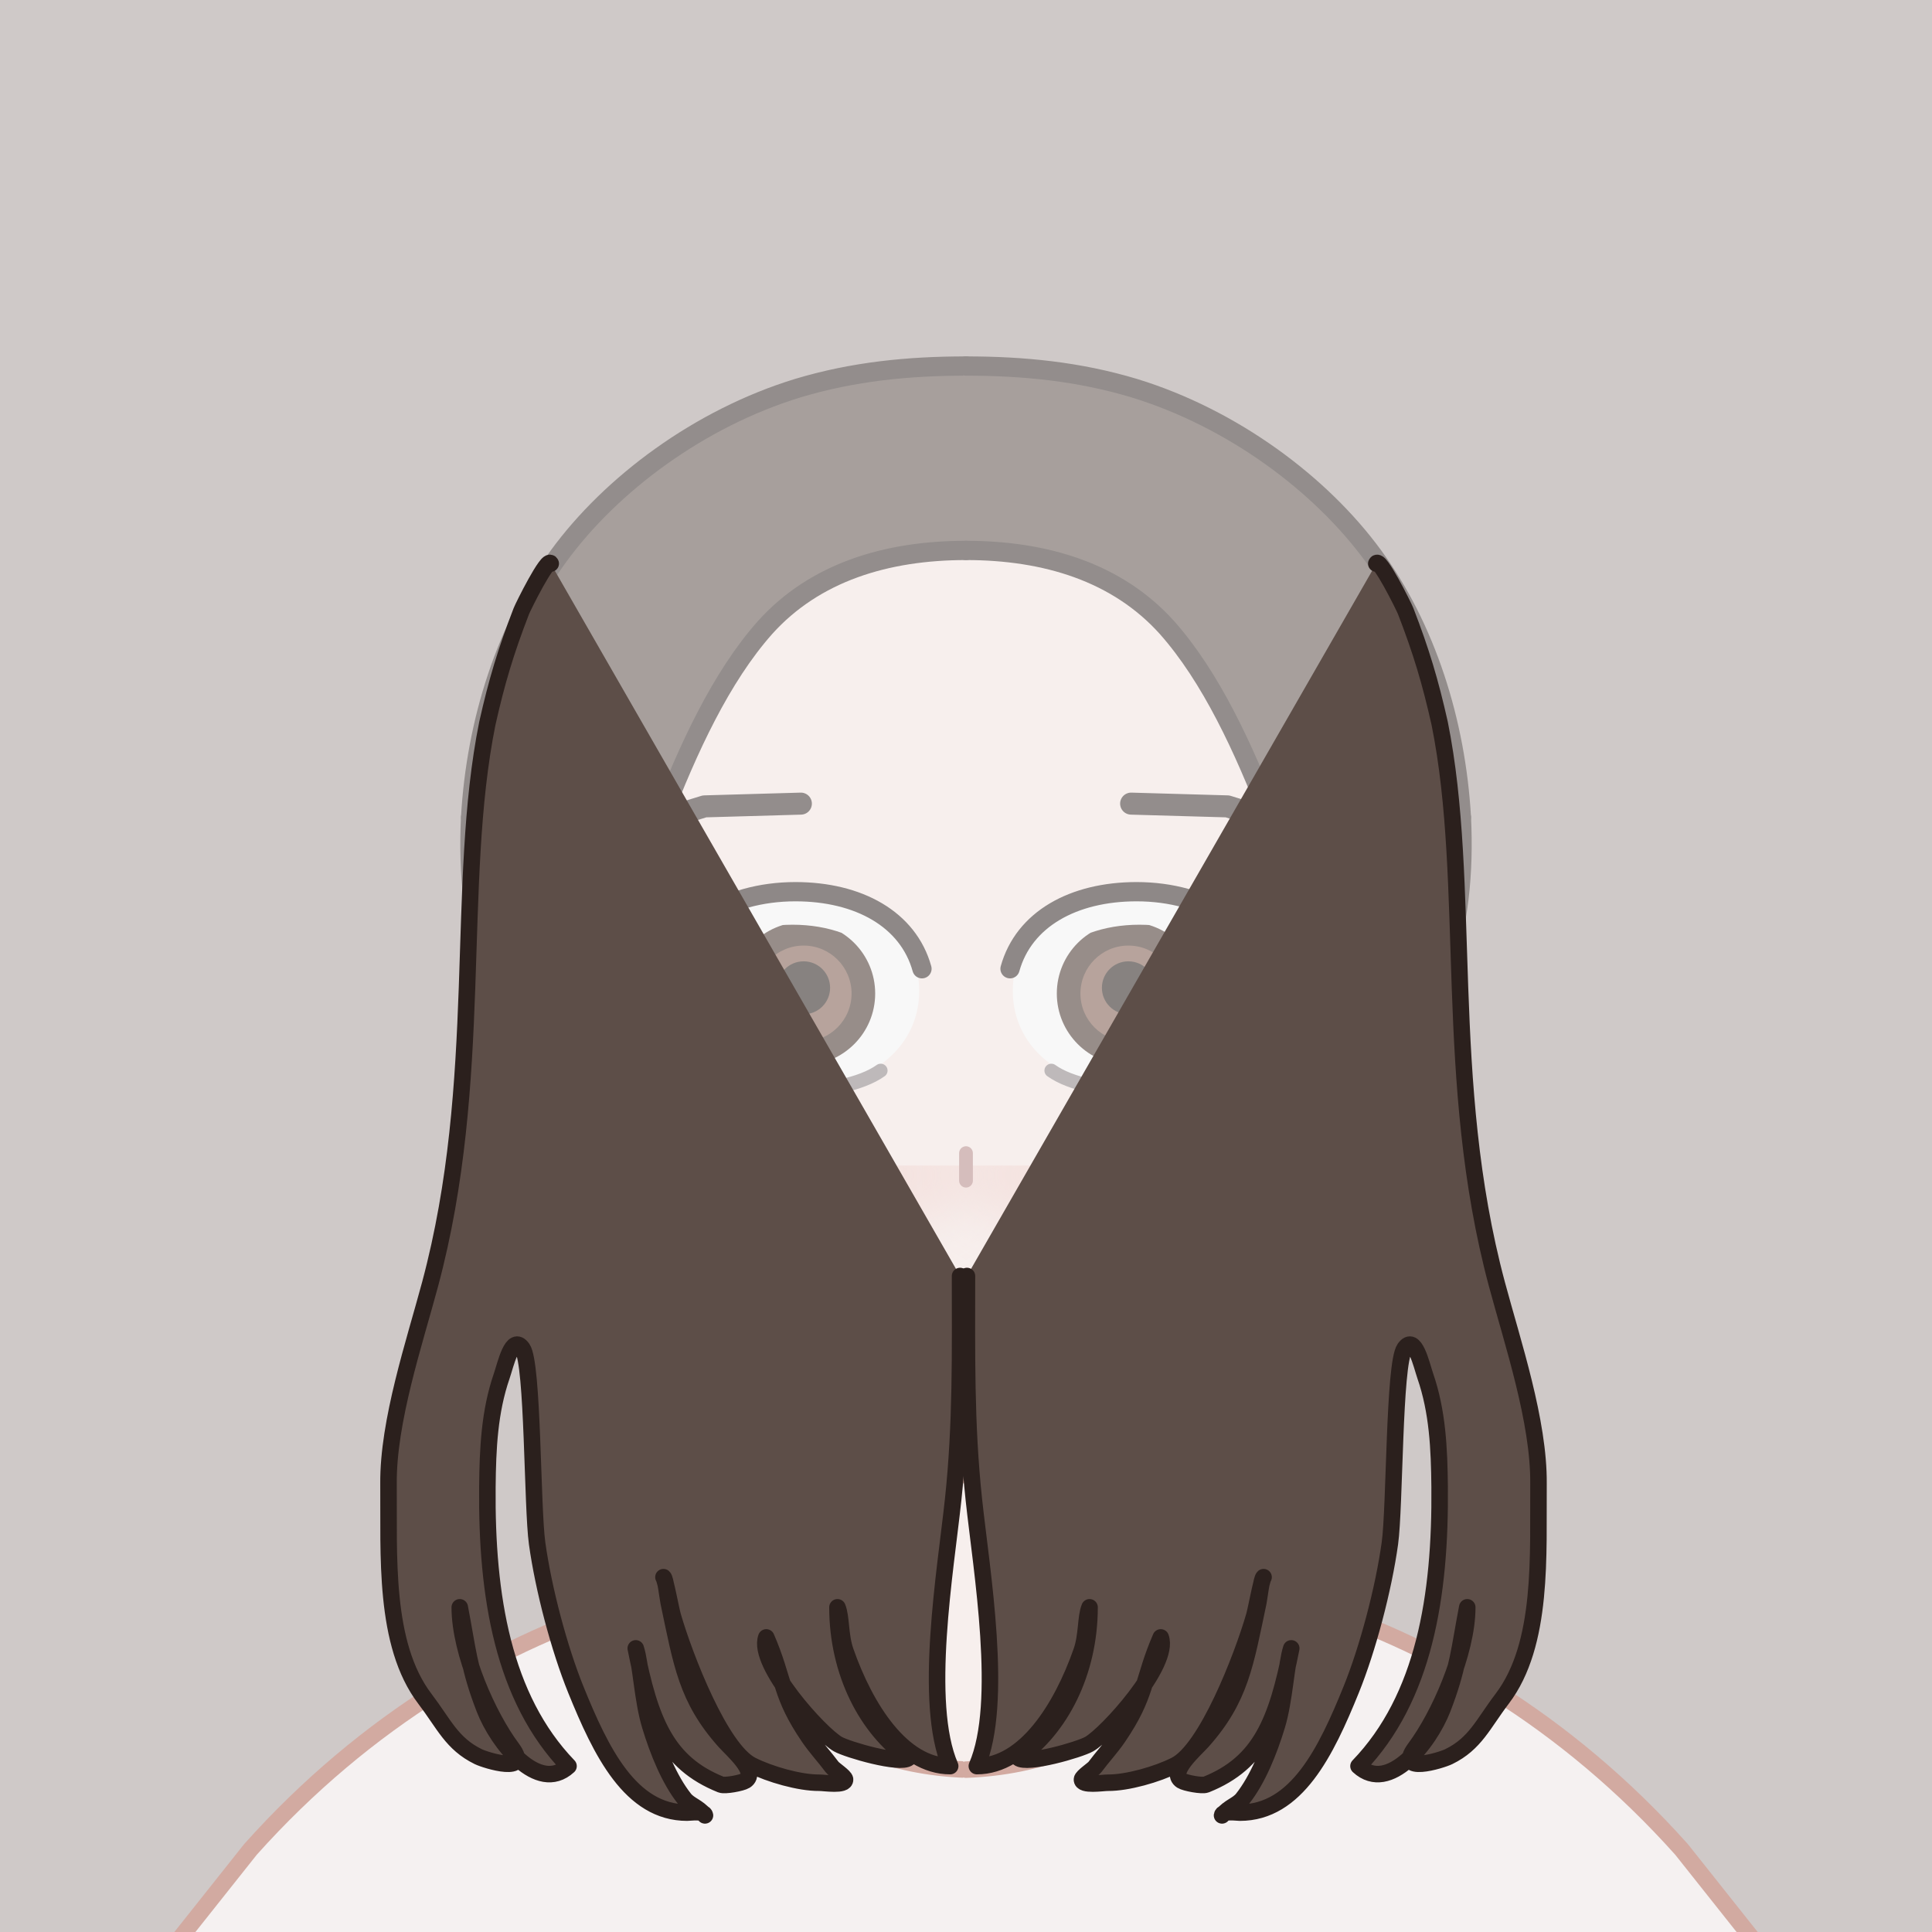
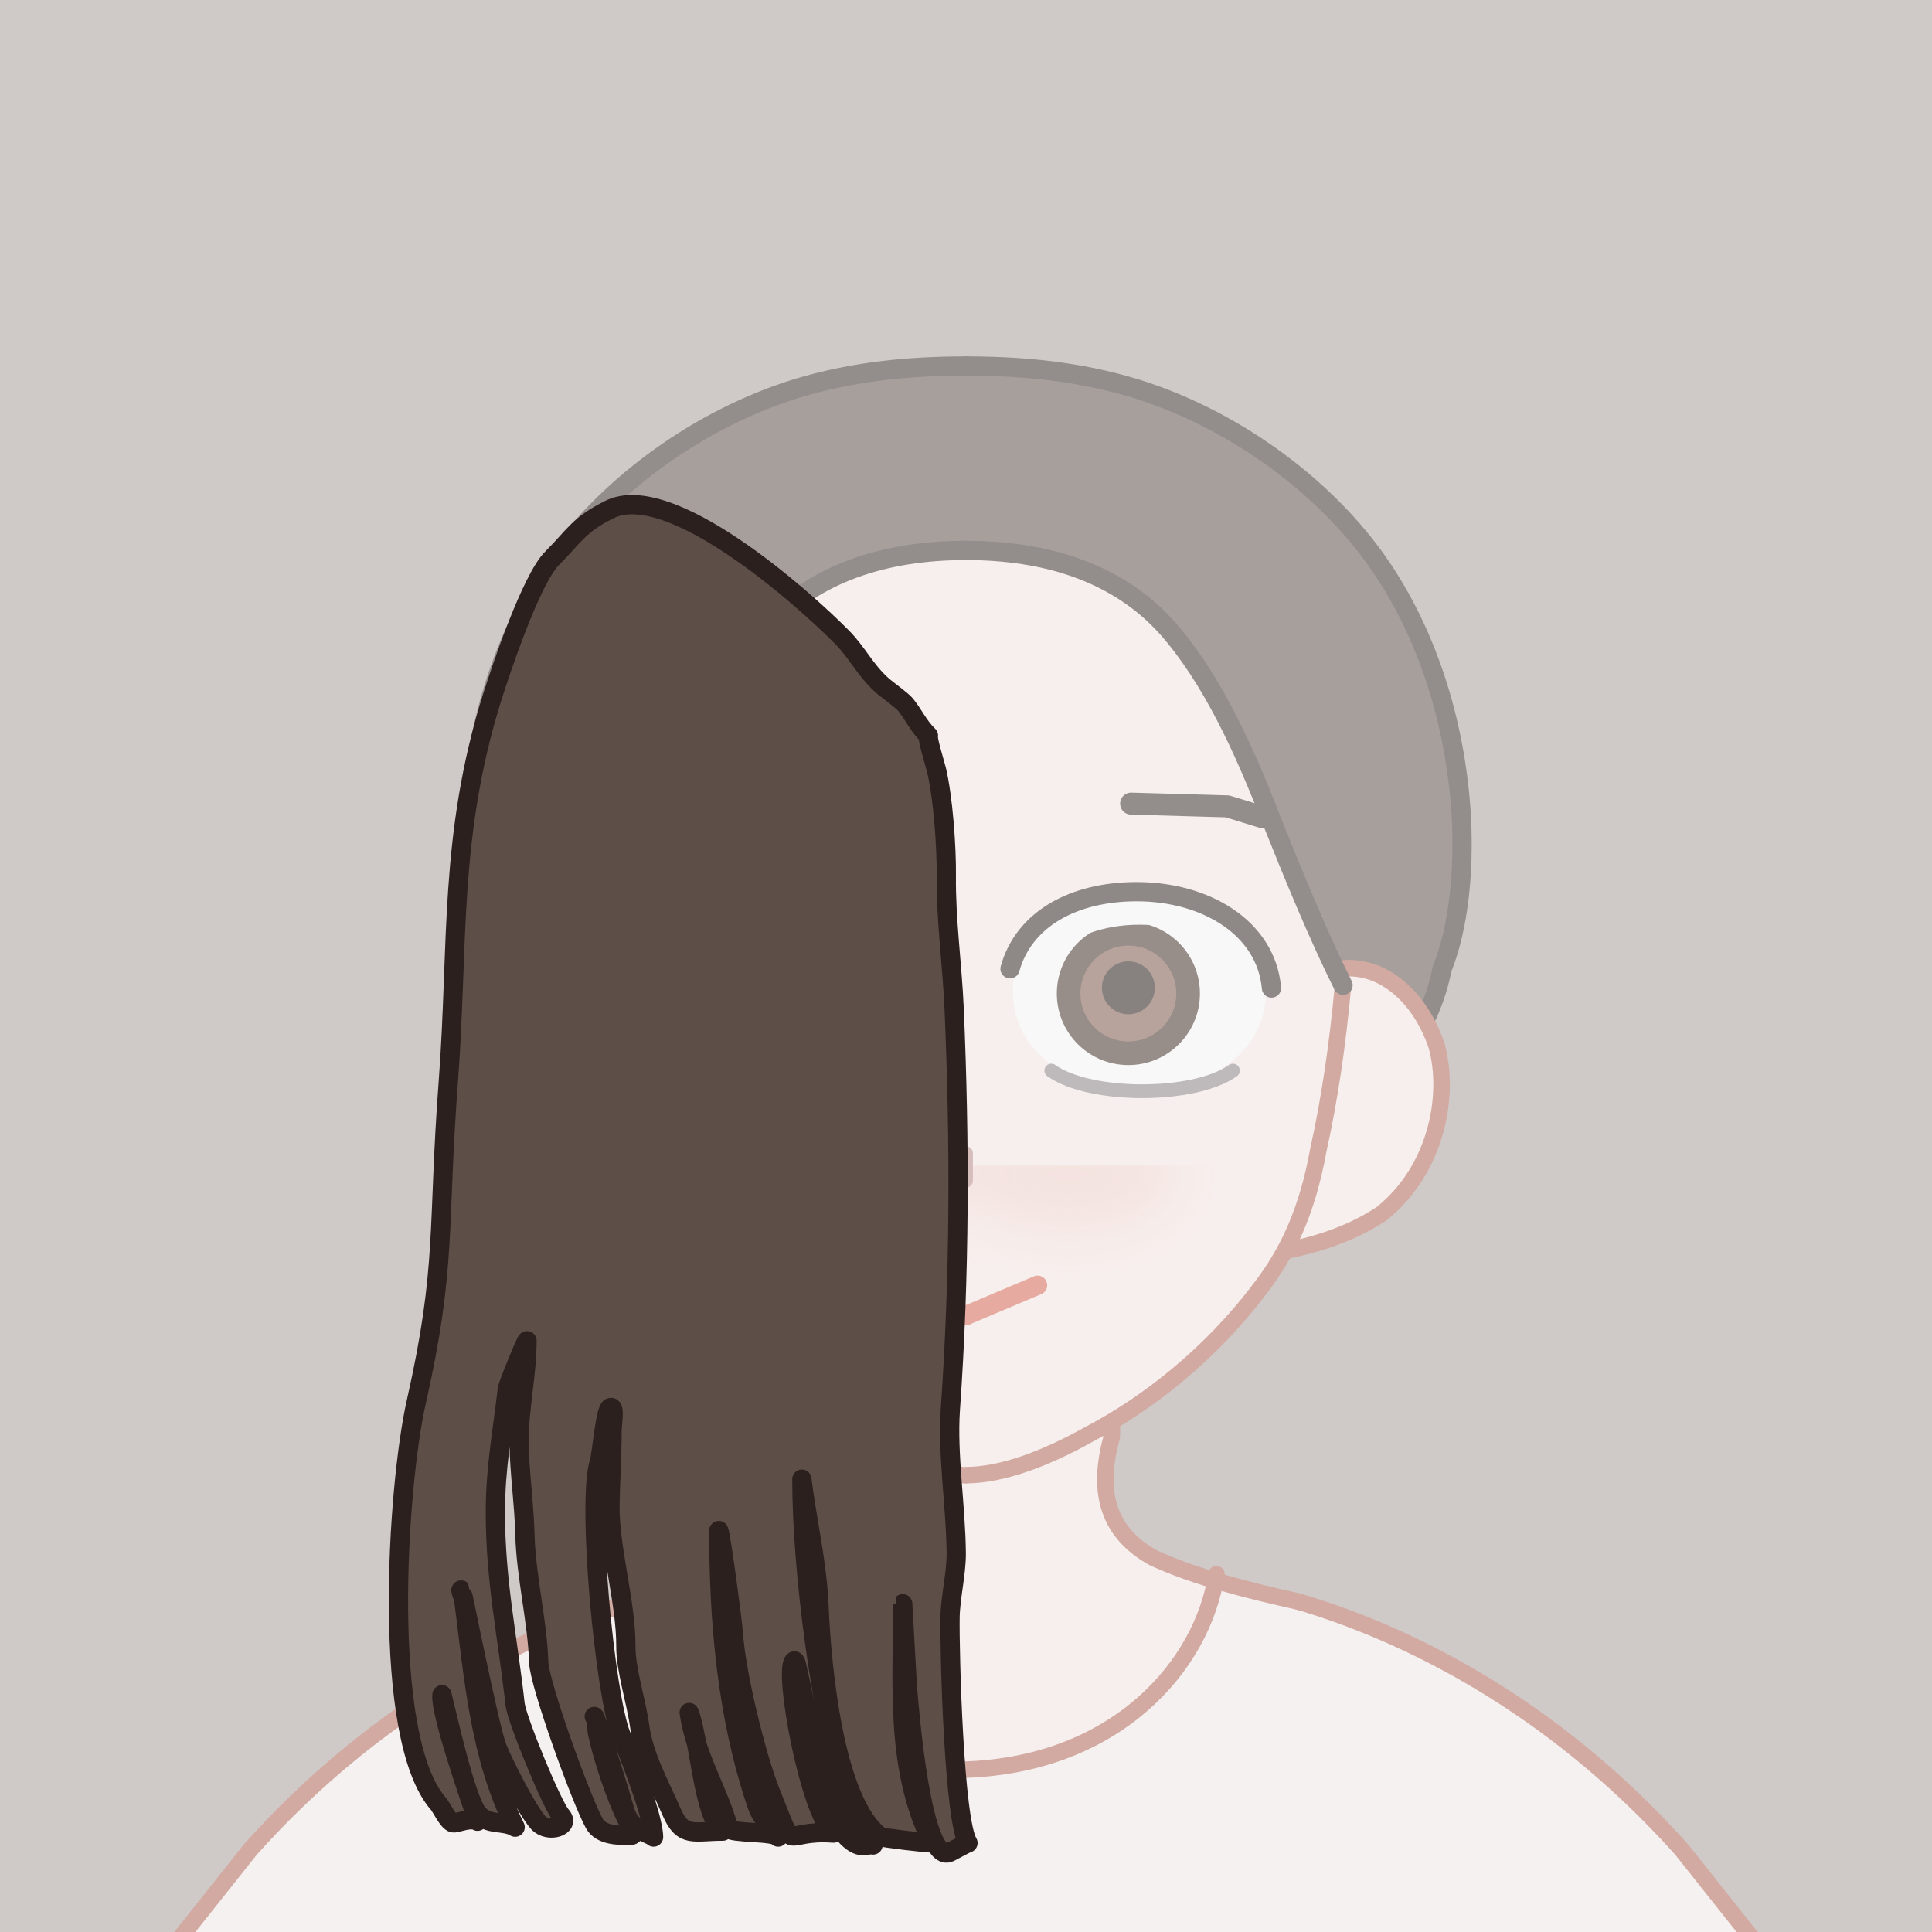
<svg xmlns="http://www.w3.org/2000/svg" width="702" height="702" viewBox="0 0 702 702">
  <defs>
-     <clipPath id="clip-path-1">
+     <clipPath id="clip-path-5">
      <path d="M242 423.51 L386 423.51 L386 528.18 L242 528.18 Z" />
    </clipPath>
    <filter id="filter-1" filterUnits="userSpaceOnUse" x="245" y="377" width="138" height="100" color-interpolation-filters="sRGB">
      <feGaussianBlur in="SourceGraphic" stdDeviation="9" color-interpolation-filters="linearRGB" />
    </filter>
-     <clipPath id="clip-path-2">
+     <clipPath id="clip-path-6">
      <path d="M460 423.51 L316 423.51 L316 528.18 L460 528.18 Z" />
    </clipPath>
    <filter id="filter-2" filterUnits="userSpaceOnUse" x="319" y="377" width="138" height="100" color-interpolation-filters="sRGB">
      <feGaussianBlur in="SourceGraphic" stdDeviation="9" color-interpolation-filters="linearRGB" />
    </filter>
-     <clipPath id="clip-path-3">
+     <clipPath id="clip-path-7">
      <path d="M242 383.08 C242 352.62 262 336 288 336 C314 336 334 352.62 334 383.08 C334 413.54 314 432.92 288 432.92 C262 432.92 242 413.54 242 383.08 Z" />
    </clipPath>
-     <clipPath id="clip-path-4">
+     <clipPath id="clip-path-8">
      <path d="M460 383.08 C460 352.62 440 336 414 336 C388 336 368 352.62 368 383.08 C368 413.54 388 432.92 414 432.92 C440 432.92 460 413.54 460 383.08 Z" />
    </clipPath>
  </defs>
  <g id="_ref">
    <g opacity="0.5">
      <rect x="0" y="0" width="702" height="702" fill="#ada19f" />
      <g data-layer="body">
        <g>
          <path d="M260 573 L230 582 C183 596 133 625 91 672 L60 712 L352 712 L352 643 C296 641 265 605 260 573 Z" fill="#f9f2f1" />
          <path d="M296 490 L298 522 C303 540 301 556 283 566 L260 573 C265 605 296 641 352 643 L352 490 Z" fill="#fdeeea" />
          <path d="M230 582 C183 596 133 625 91 672 L64 706" fill="none" stroke="#b46352" stroke-width="6" stroke-linecap="round" stroke-linejoin="round" />
          <path d="M296 500 C298 510 298 516 298 522 C303 540 301 556 283 566 C268 573 248 578 230 582" fill="none" stroke="#b46352" stroke-width="6" stroke-linecap="round" stroke-linejoin="round" />
          <path d="M260 572 C265 605 296 641 351 643" fill="none" stroke="#b46352" stroke-width="6" stroke-linecap="round" stroke-linejoin="round" />
        </g>
        <g>
          <path d="M442 573 L472 582 C519 596 569 625 611 672 L642 712 L350 712 L350 643 C406 641 437 605 442 573 Z" fill="#f9f2f1" />
          <path d="M406 490 L404 522 C399 540 401 556 419 566 L442 573 C437 605 406 641 350 643 L350 490 Z" fill="#fdeeea" />
          <path d="M472 582 C519 596 569 625 611 672 L638 706" fill="none" stroke="#b46352" stroke-width="6" stroke-linecap="round" stroke-linejoin="round" />
          <path d="M406 500 C404 510 404 516 404 522 C399 540 401 556 419 566 C434 573 454 578 472 582" fill="none" stroke="#b46352" stroke-width="6" stroke-linecap="round" stroke-linejoin="round" />
          <path d="M442 572 C437 605 406 641 351 643" fill="none" stroke="#b46352" stroke-width="6" stroke-linecap="round" stroke-linejoin="round" />
        </g>
      </g>
      <g data-layer="hairBase">
        <g>
          <path d="M352 133 L351 133 C330 133 310 135 290 141 C254 152 222 176 203 202 C184 228 173 262 171 297 C170 317 172 337 178 352 C180 362 184 372 190 380 L198 386 L352 386 Z" fill="#5d4e48" />
          <path d="M351 133 C330 133 310 135 290 141 C254 152 222 176 203 202 C184 228 173 262 171 297" fill="none" stroke="#352a27" stroke-width="7" stroke-linecap="round" stroke-linejoin="round" />
          <path d="M171 297 C170 317 172 337 178 352 C180 362 184 372 190 380" fill="none" stroke="#352a27" stroke-width="7" stroke-linecap="round" stroke-linejoin="round" />
        </g>
        <g>
          <path d="M350 133 L351 133 C372 133 392 135 412 141 C448 152 480 176 499 202 C518 228 529 262 531 297 C532 317 530 337 524 352 C522 362 518 372 512 380 L504 386 L350 386 Z" fill="#5d4e48" />
          <path d="M351 133 C372 133 392 135 412 141 C448 152 480 176 499 202 C518 228 529 262 531 297" fill="none" stroke="#352a27" stroke-width="7" stroke-linecap="round" stroke-linejoin="round" />
          <path d="M531 297 C532 317 530 337 524 352 C522 362 518 372 512 380" fill="none" stroke="#352a27" stroke-width="7" stroke-linecap="round" stroke-linejoin="round" />
        </g>
      </g>
      <g data-layer="ear">
        <g>
          <path d="M215 352 C200 350 186 362 180 380 C175 398 180 425 200 441 C212 449 226 453 238 455 L225 380 Z" fill="#fdeeea" />
          <path d="M215 352 C200 350 186 362 180 380 C175 398 180 425 200 441 C212 449 226 453 238 455" fill="none" stroke="#b46352" stroke-width="6" stroke-linecap="round" stroke-linejoin="round" />
        </g>
        <g>
          <path d="M487 352 C502 350 516 362 522 380 C527 398 522 425 502 441 C490 449 476 453 464 455 L477 380 Z" fill="#fdeeea" />
          <path d="M487 352 C502 350 516 362 522 380 C527 398 522 425 502 441 C490 449 476 453 464 455" fill="none" stroke="#b46352" stroke-width="6" stroke-linecap="round" stroke-linejoin="round" />
        </g>
      </g>
      <g data-layer="face">
        <g>
          <path d="M352 200 L351 200 C322 200 296 208 278 228 C262 246 250 272 240 298 C232 318 223 340 214 358 C216 380 219 400 223 418 C227 440 234 455 244 468 C262 492 285 510 306 521 C322 530 338 536 351 536 L352 536 Z" fill="#fdeeea" />
          <path d="M214 358 C216 380 219 400 223 418 C227 440 234 455 244 468 C262 492 285 510 306 521 C322 530 338 536 351 536" fill="none" stroke="#b46352" stroke-width="6" stroke-linecap="round" stroke-linejoin="round" />
        </g>
        <g>
          <path d="M350 200 L351 200 C380 200 406 208 424 228 C440 246 452 272 462 298 C470 318 479 340 488 358 C486 380 483 400 479 418 C475 440 468 455 458 468 C440 492 417 510 396 521 C380 530 364 536 351 536 L350 536 Z" fill="#fdeeea" />
          <path d="M488 358 C486 380 483 400 479 418 C475 440 468 455 458 468 C440 492 417 510 396 521 C380 530 364 536 351 536" fill="none" stroke="#b46352" stroke-width="6" stroke-linecap="round" stroke-linejoin="round" />
        </g>
      </g>
      <g data-layer="makeup">
-         <g clip-path="url(#clip-path-1)">
+         <g clip-path="url(#clip-path-5)">
          <g filter="url(#filter-1)">
            <ellipse cx="314" cy="427" rx="40" ry="21" fill="#f3bfb8" opacity="0.5" />
          </g>
        </g>
-         <g clip-path="url(#clip-path-2)">
+         <g clip-path="url(#clip-path-6)">
          <g filter="url(#filter-2)">
            <ellipse cx="388" cy="427" rx="40" ry="21" fill="#f3bfb8" opacity="0.5" />
          </g>
        </g>
      </g>
      <g data-layer="mouth">
        <line x1="325" y1="467" x2="351" y2="478" fill="none" stroke="#dc6450" stroke-width="7" stroke-linecap="round" stroke-linejoin="round" />
        <line x1="377" y1="467" x2="351" y2="478" fill="none" stroke="#dc6450" stroke-width="7" stroke-linecap="round" stroke-linejoin="round" />
        <line x1="351" y1="419" x2="351" y2="429" fill="none" stroke="#b98a88" stroke-width="5" stroke-linecap="round" />
      </g>
      <g data-layer="eye">
        <path d="M242 360 C242 338 262 326 288 326 C314 326 334 338 334 360 C334 382 314 396 288 396 C262 396 242 382 242 360 Z" fill="#ffffff" />
-         <g clip-path="url(#clip-path-3)">
+         <g clip-path="url(#clip-path-7)">
          <g>
            <circle cx="292" cy="361" r="26" fill="#3e2a22" />
            <circle cx="292" cy="361" r="17.42" fill="#7e5647" />
            <circle cx="292" cy="358.92" r="9.62" fill="#1e1410" />
          </g>
        </g>
        <g>
          <path d="M254 389 C268 399 306 399 320 389" fill="none" stroke="#8b8284" stroke-width="5" stroke-linecap="round" />
          <path d="M240 359 C242 337 264 324 289 324 C312 324 330 334 335 352" fill="none" stroke="#2b201d" stroke-width="7" stroke-linecap="round" stroke-linejoin="round" />
        </g>
        <g>
          <path d="M460 360 C460 338 440 326 414 326 C388 326 368 338 368 360 C368 382 388 396 414 396 C440 396 460 382 460 360 Z" fill="#ffffff" />
-           <g clip-path="url(#clip-path-4)">
+           <g clip-path="url(#clip-path-8)">
            <g>
              <circle cx="410" cy="361" r="26" fill="#3e2a22" />
              <circle cx="410" cy="361" r="17.42" fill="#7e5647" />
              <circle cx="410" cy="358.92" r="9.62" fill="#1e1410" />
            </g>
          </g>
          <g>
            <path d="M448 389 C434 399 396 399 382 389" fill="none" stroke="#8b8284" stroke-width="5" stroke-linecap="round" />
            <path d="M462 359 C460 337 438 324 413 324 C390 324 372 334 367 352" fill="none" stroke="#2b201d" stroke-width="7" stroke-linecap="round" stroke-linejoin="round" />
          </g>
        </g>
      </g>
      <g data-layer="hairLine">
        <path d="M351 200 C322 200 296 208 278 228 C262 246 250 272 240 298 C232 318 223 340 214 358" fill="none" stroke="#352a27" stroke-width="7" stroke-linecap="round" stroke-linejoin="round" />
        <path d="M351 200 C380 200 406 208 424 228 C440 246 452 272 462 298 C470 318 479 340 488 358" fill="none" stroke="#352a27" stroke-width="7" stroke-linecap="round" stroke-linejoin="round" />
      </g>
      <g data-layer="brow">
        <polyline points="243,297 256,293 291,292" fill="none" stroke="#352a27" stroke-width="8" stroke-linecap="round" stroke-linejoin="round" />
        <polyline points="459,297 446,293 411,292" fill="none" stroke="#352a27" stroke-width="8" stroke-linecap="round" stroke-linejoin="round" />
      </g>
    </g>
  </g>
-   <g id="hairBack-full">
-     <path d="M200.11 204.78 C199.131 202.17 190.082 220.37 189.424 222.07 C183.747 236.75 180.47 247.72 177.077 262.84 C165.249 321.5 176.15 392.52 156.279 466.62 C150.593 487.83 140.964 516.41 141.169 539.12 C141.4 564.65 139.251 597.41 154.393 617.28 C161.34 626.4 164.128 633.56 173.771 638.28 C176.521 639.63 193.215 644.82 185.996 635.14 C177.425 623.65 167.057 600.6 167.057 584.02 C169.99 599.24 170.29 606.08 176.019 620.88 C180.831 633.31 195.606 651.85 206.576 641.72 C182.74 616.97 176.717 579.9 177.095 540.31 C177.228 526.29 177.852 512.87 182.304 499.97 C183.711 495.9 186.105 484.64 189.846 489.97 C193.724 495.49 193.333 547.58 195.165 560.77 C197.488 577.52 203.218 599.11 209.249 613.98 C218.36 636.45 229.084 658.63 249.688 658.63 C250.726 658.63 255.9 657.86 256.155 659.63 C253.49 656.43 250.579 655.96 248.697 653.58 C243.195 646.63 239.034 636.32 236.203 626.96 C233.365 617.57 232.886 604.67 231.006 598.94 C236.275 625.38 242.195 640.51 261.956 648.43 C263.403 649.01 269.522 647.86 270.854 647.01 C275.568 643.99 266.066 635.82 263.34 632.77 C249.422 617.2 247.674 604.5 242.955 582.21 C242.616 580.61 241.876 573.75 241.066 573.07 C241.856 574.17 243.77 584.77 244.478 587.21 C248.902 602.47 261.862 635.67 273.118 641.38 C279.658 644.7 290.611 647.82 297.59 647.76 C299.529 647.74 307.233 649.01 307.055 646.55 C306.979 645.51 302.98 642.91 302.378 642.1 C299.603 638.36 296.539 635.12 293.913 631.27 C283.281 615.66 285.186 610.55 278.429 594.96 C274.943 604.62 297.961 630.05 304.456 633.74 C307.964 635.74 327.085 641.29 330.163 638.74 C314.988 628.23 304.296 607.71 304.296 584.02 C305.787 587.63 305.191 594.19 307.215 600 C314.463 620.79 327.823 641.72 345.252 641.72 C335.306 618.77 343.586 570.59 346.33 544.91 C349.285 517.25 348.844 491.43 348.844 463.64" fill="#5d4e48" stroke="#2b201d" stroke-width="6" stroke-linecap="round" stroke-linejoin="round" />
-     <path d="M500.079 204.78 C501.058 202.17 510.107 220.37 510.765 222.07 C516.441 236.75 519.719 247.72 523.112 262.84 C534.94 321.5 524.039 392.52 543.909 466.62 C549.596 487.83 559.225 516.41 559.019 539.12 C558.789 564.65 560.938 597.41 545.796 617.28 C538.849 626.4 536.061 633.56 526.418 638.28 C523.668 639.63 506.974 644.82 514.193 635.14 C522.764 623.65 533.131 600.6 533.131 584.02 C530.199 599.24 529.898 606.08 524.17 620.88 C519.358 633.31 504.583 651.85 493.613 641.72 C517.449 616.97 523.472 579.9 523.094 540.31 C522.96 526.29 522.337 512.87 517.885 499.97 C516.478 495.9 514.084 484.64 510.343 489.97 C506.465 495.49 506.855 547.58 505.024 560.77 C502.7 577.52 496.97 599.11 490.94 613.98 C481.829 636.45 471.105 658.63 450.501 658.63 C449.463 658.63 444.289 657.86 444.034 659.63 C446.699 656.43 449.61 655.96 451.492 653.58 C456.993 646.63 461.155 636.32 463.986 626.96 C466.824 617.57 467.303 604.67 469.183 598.94 C463.914 625.38 457.993 640.51 438.233 648.43 C436.785 649.01 430.667 647.86 429.335 647.01 C424.62 643.99 434.123 635.82 436.849 632.77 C450.767 617.2 452.515 604.5 457.234 582.21 C457.572 580.61 458.313 573.75 459.123 573.07 C458.332 574.17 456.419 584.77 455.711 587.21 C451.287 602.47 438.326 635.67 427.071 641.38 C420.531 644.7 409.577 647.82 402.599 647.76 C400.659 647.74 392.956 649.01 393.134 646.55 C393.21 645.51 397.209 642.91 397.811 642.1 C400.586 638.36 403.65 635.12 406.276 631.27 C416.908 615.66 415.003 610.55 421.76 594.96 C425.246 604.62 402.227 630.05 395.733 633.74 C392.225 635.74 373.104 641.29 370.026 638.74 C385.2 628.23 395.893 607.71 395.893 584.02 C394.402 587.63 394.997 594.19 392.974 600 C385.726 620.79 372.366 641.72 354.937 641.72 C364.883 618.77 356.603 570.59 353.859 544.91 C350.904 517.25 351.344 491.43 351.344 463.64" fill="#5d4e48" stroke="#2b201d" stroke-width="6" stroke-linecap="round" stroke-linejoin="round" />
+   <g id="hairBack-half">
+     <path d="M337.348 267.292 C336.682 267.736 339.907 278.188 340.287 279.795 C342.693 289.965 343.972 307.849 343.846 318.33 C343.657 334.122 346.007 350.672 346.689 366.448 C348.799 415.255 348.75 463.397 345.317 512.06 C344.167 528.359 347.304 547.432 347.455 564.285 C347.522 571.656 345.316 580.385 345.201 587.636 C344.99 600.922 346.646 661.55 351.719 669.666 C351.443 669.528 345.223 673.102 344.533 673.259 C334.792 675.482 330.491 622.171 329.816 614.305 C329.622 612.054 328.006 582.726 328.007 582.725 C328.007 612.15 325.175 642.446 338.785 669.666 C336.401 669.666 320.52 667.8 319.89 667.331 C302.911 654.705 298.481 604.791 297.608 583.897 C296.933 567.707 293.334 553.231 291.362 537.458 C291.362 570.948 298.353 624.788 308.437 656.233 C310.856 663.776 314.049 664.934 317.229 670.385 C315.271 669.732 312.862 672.727 307.67 667.43 C299.975 659.581 292.562 618.285 289.603 605.829 C289.544 605.582 289.131 603.033 288.492 603.557 C284.615 606.739 294.058 658.373 302.859 666.074 C283.431 664.579 289.539 674.936 280.199 651.811 C274.72 638.243 267.396 607.881 266.484 593.635 C266.231 589.684 262.12 558.573 261.184 556.139 C261.184 589.019 264.04 623.423 274.957 655.657 C277.042 661.814 280.293 663.024 282.74 667.511 C281.875 665.349 265.255 666.277 264.743 664.328 C261.26 651.075 252.626 637.782 250.406 622.244 C253.915 630.665 255.441 659.97 262.621 665.355 C252.046 665.355 248.141 667.871 244.08 658.484 C239.721 648.409 233.988 638.485 232.402 627.061 C231.17 618.186 227.355 606.552 227.414 598.279 C227.526 582.413 221.347 562.218 221.633 546.518 C221.795 537.587 222.384 529.034 222.384 520.052 C222.384 517.398 223.67 510.579 221.715 511.483 C219.894 512.325 218.566 528.74 217.788 531.112 C213.091 545.438 219.811 616.249 225.713 630.619 C228.713 637.923 237.473 660.371 237.473 667.511 C236.76 666.322 229.166 665.298 227.115 658.026 C225.802 653.372 217.398 625.655 215.917 623.681 C216.876 624.256 216.824 628.456 217.088 629.695 C219.059 638.96 223.839 653.176 227.972 661.443 C228.233 661.964 231.51 666.769 229.425 666.85 C224.738 667.03 218.371 666.89 215.989 662.645 C211.29 654.27 195.996 612.019 195.748 604.037 C195.284 589.122 191.101 572.731 190.719 557.416 C190.439 546.164 188.749 535.123 188.61 524.148 C188.461 512.378 191.487 499.595 191.487 487.161 C190.952 487.428 184.505 503.279 184.336 504.77 C182.587 520.21 179.991 533.245 179.991 549.546 C179.991 574.639 184.51 595.151 187.15 619.203 C187.76 624.759 200.716 656.197 203.903 659.702 C207.469 663.625 199.212 666.24 195.568 662.268 C191.628 657.971 182.999 640.901 180.709 635.177 C177.861 628.057 167.963 578.047 167.756 577.86 C166.837 577.03 168.369 580.268 168.529 581.497 C172.178 609.619 174.175 637.916 187.176 663.918 C183.127 661.387 177.525 663.541 173.652 659.008 C169.26 653.868 162.717 624.283 160.591 615.777 L160.591 616.495 L160.591 615.777 C159.774 623.128 173.575 661.358 173.524 661.763 C170.964 660.162 165.932 662.602 164.662 662.348 C162.787 661.973 160.349 656.606 159.313 655.428 C138.251 631.455 144.348 539.965 151.25 509.435 C162.455 459.872 158.865 446.365 162.912 392.81 C166.623 343.69 162.989 303.571 178.917 253.111 C182.13 242.932 193.056 210.372 200.648 202.804 C208.664 194.814 210.136 190.762 221.442 185.132 C243.339 174.229 291.483 216.808 306.113 231.693 C311.497 237.171 314.255 243.294 320.317 248.84 C322.254 250.613 327.698 254.383 329.085 256.11 C332.076 259.832 333.782 263.904 337.348 267.292 Z" fill="#5d4e48" stroke="#2b201d" stroke-width="7" stroke-linecap="round" stroke-linejoin="round" />
  </g>
</svg>
